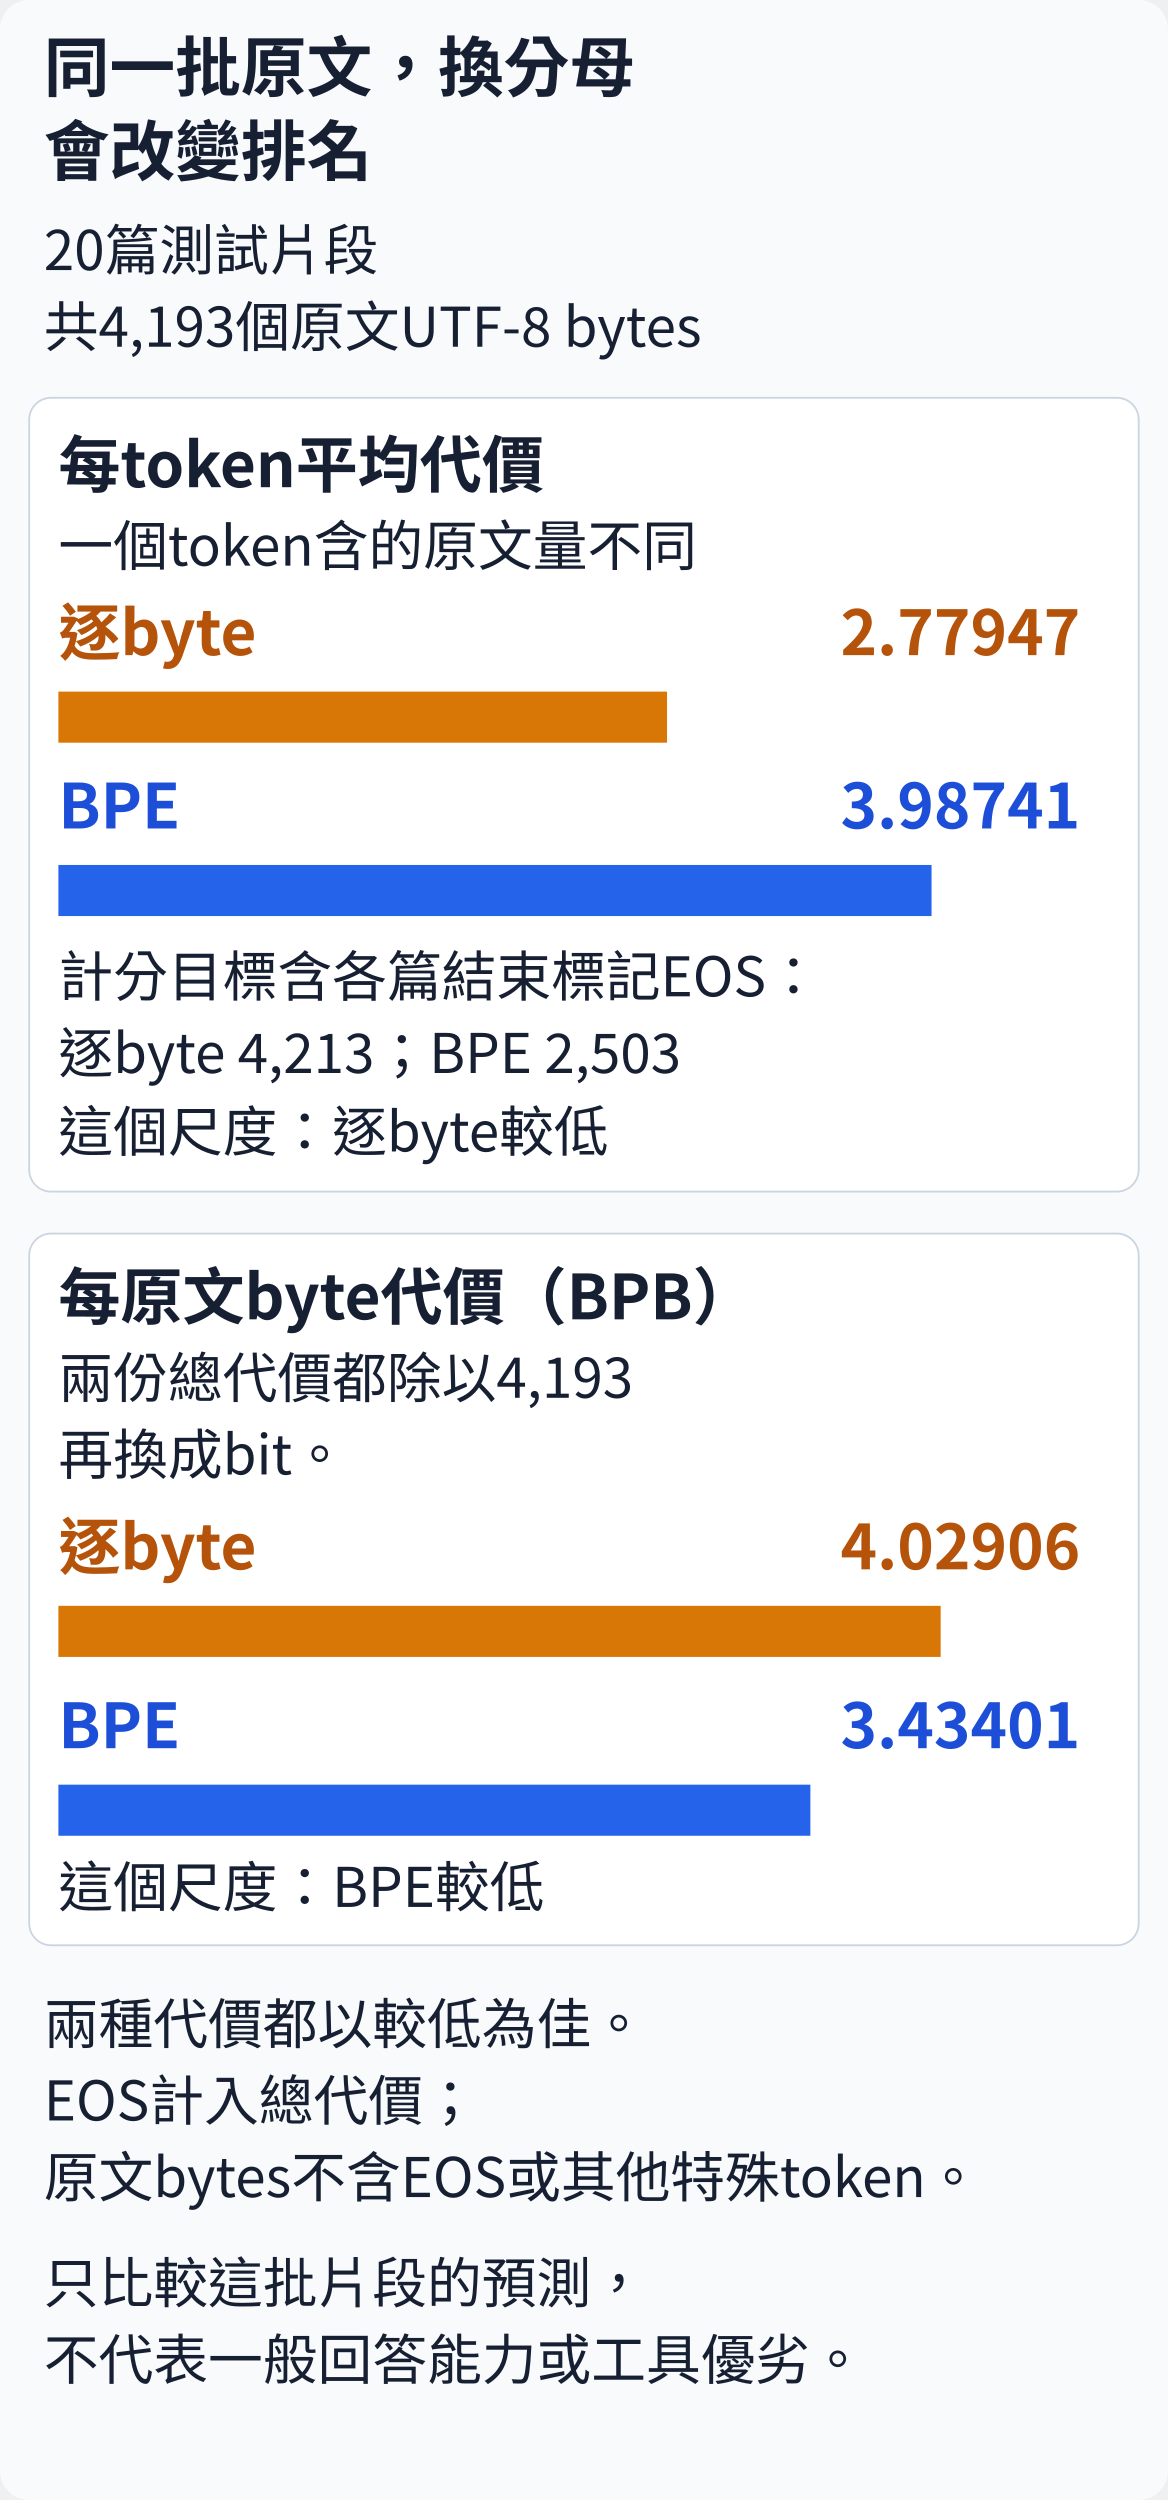
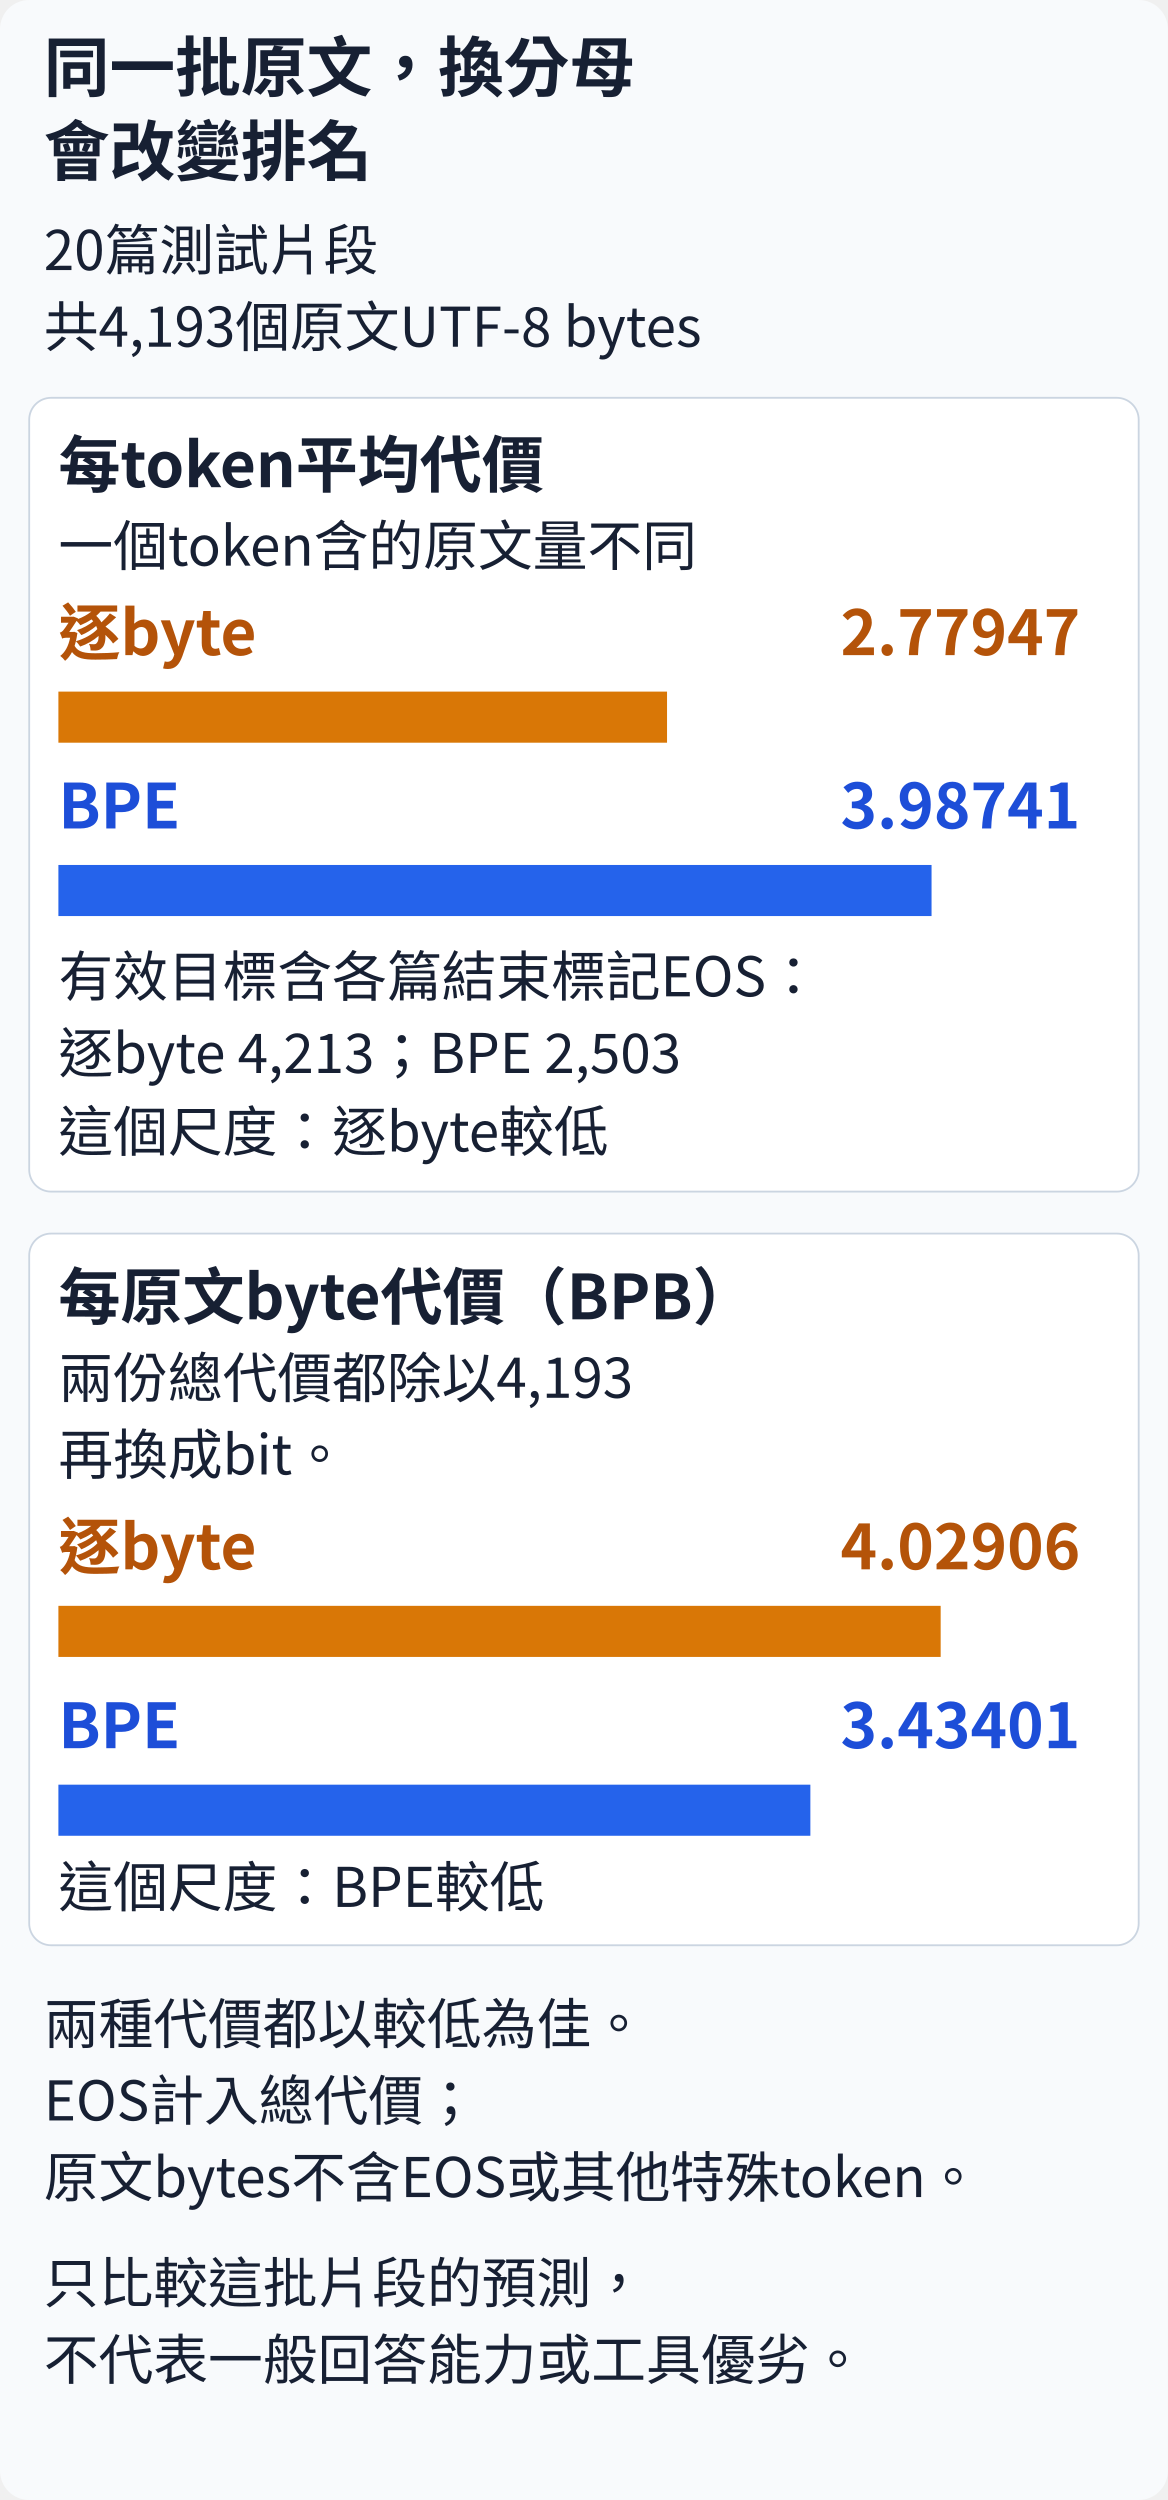
<svg xmlns="http://www.w3.org/2000/svg" viewBox="0 0 640 1370" role="img" aria-labelledby="title desc">
  <style>text{font-family:"Noto Sans CJK TC","Noto Sans TC",sans-serif;fill:#172033;font-size:30px}.title{font-size:36px;font-weight:700}.heading{font-size:34px;font-weight:700}.value{font-size:34px;font-weight:700}.byte{fill:#b45309}.bpe{fill:#1d4ed8}</style>
  <rect width="640" height="1370" rx="16" fill="#f8fafc" />
  <text x="24" y="50" class="title">同一批原文，換分母</text>
  <text x="24" y="96" class="title">會改變排名</text>
  <text x="24" y="148">20篇測試片段</text>
  <text x="24" y="190">共4,193個原文UTF-8 bytes</text>
  <rect x="16" y="218" width="608" height="435" rx="12" fill="white" stroke="#cbd5e1" />
  <text x="32" y="267" class="heading">每token平均代價</text>
  <text x="32" y="310">一個token含的原文量不同</text>
  <text x="32" y="359" class="value byte">逐byte</text>
  <text x="592" y="359" text-anchor="end" class="value byte">2.77947</text>
  <rect x="32" y="379" width="333.536" height="28" fill="#d97706" />
  <text x="32" y="454" class="value bpe">BPE</text>
  <text x="592" y="454" text-anchor="end" class="value bpe">3.98741</text>
  <rect x="32" y="474" width="478.489" height="28" fill="#2563eb" />
-   <text x="32" y="546">計分目標含各篇結束標記EOS：</text>
+   <text x="32" y="546">有效目標含各篇結束標記EOS：</text>
  <text x="32" y="588">逐byte 4,213；BPE 2,503</text>
  <text x="32" y="631">這個尺度：逐byte較低</text>
  <rect x="16" y="676" width="608" height="390" rx="12" fill="white" stroke="#cbd5e1" />
  <text x="32" y="723" class="heading">每原文byte代價（BPB）</text>
  <text x="32" y="766">兩份總代價都除以4,193</text>
  <text x="32" y="808">再換成bit。</text>
  <text x="32" y="860" class="value byte">逐byte</text>
  <text x="592" y="860" text-anchor="end" class="value byte">4.02906</text>
  <rect x="32" y="880" width="483.487" height="28" fill="#d97706" />
  <text x="32" y="958" class="value bpe">BPE</text>
  <text x="592" y="958" text-anchor="end" class="value bpe">3.43401</text>
  <rect x="32" y="978" width="412.081" height="28" fill="#2563eb" />
  <text x="32" y="1045">這個尺度：BPE較低</text>
  <text x="24" y="1120">兩種代價都以較低為佳。</text>
  <text x="24" y="1162">EOS計入總代價；</text>
  <text x="24" y="1204">原文bytes不含EOS或其他特殊token。</text>
  <text x="24" y="1262">只比較這批片段的預測，</text>
  <text x="24" y="1304">不代表一般回答能力或工具優劣。</text>
</svg>
